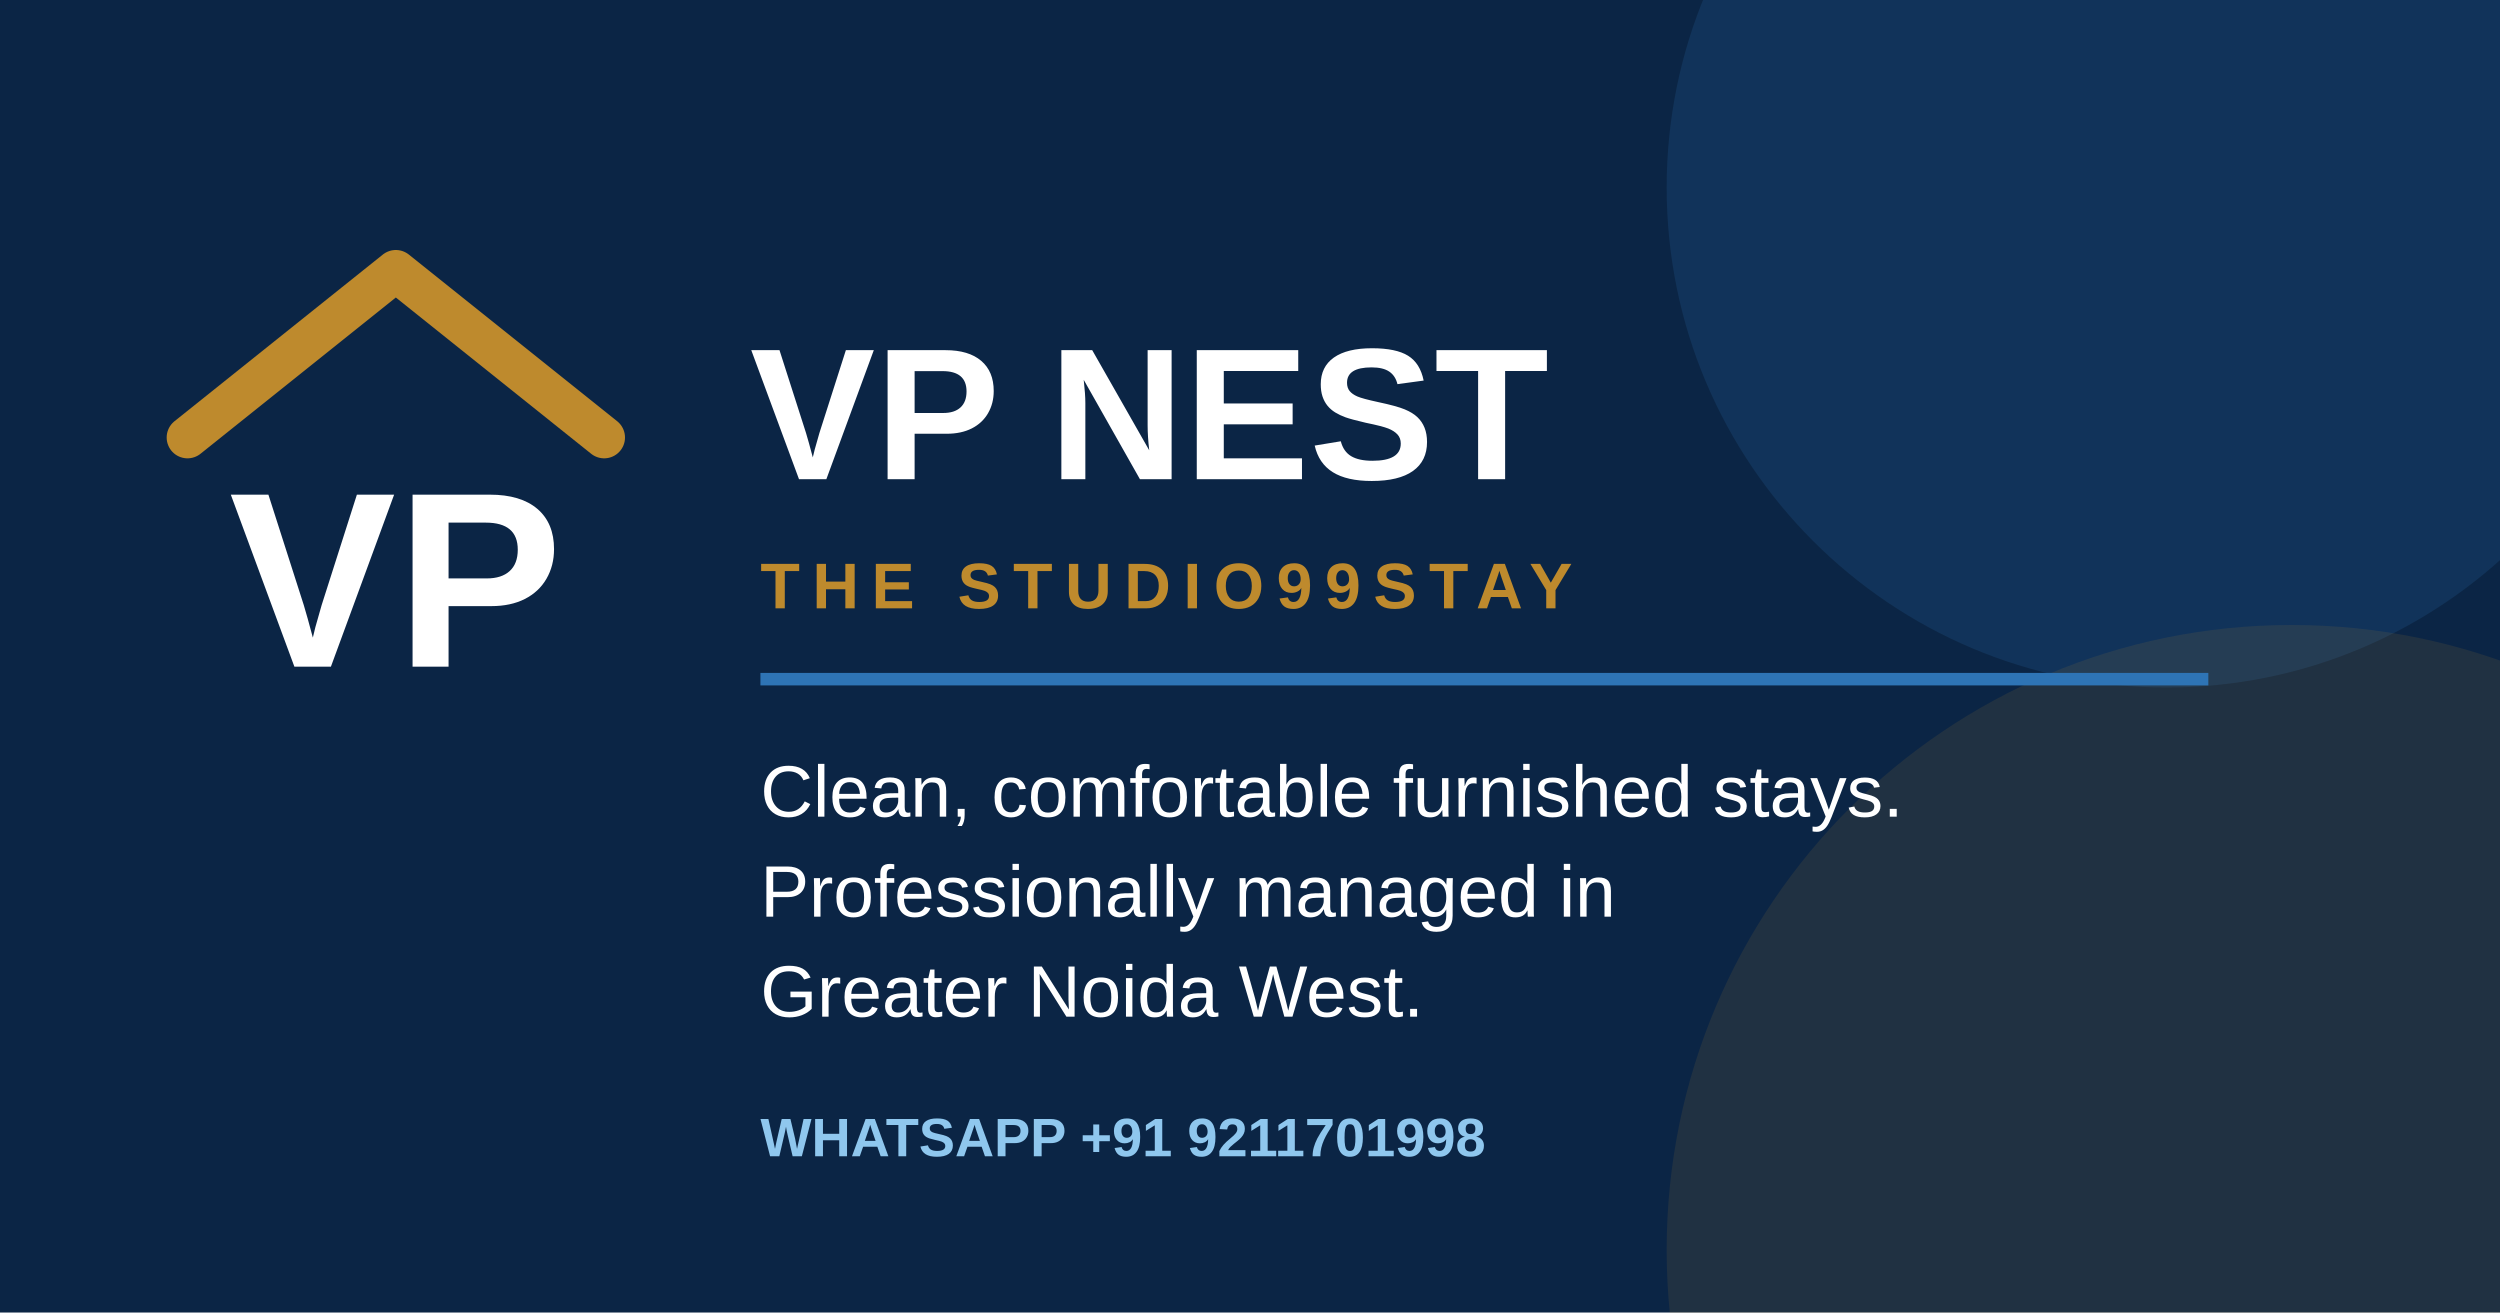
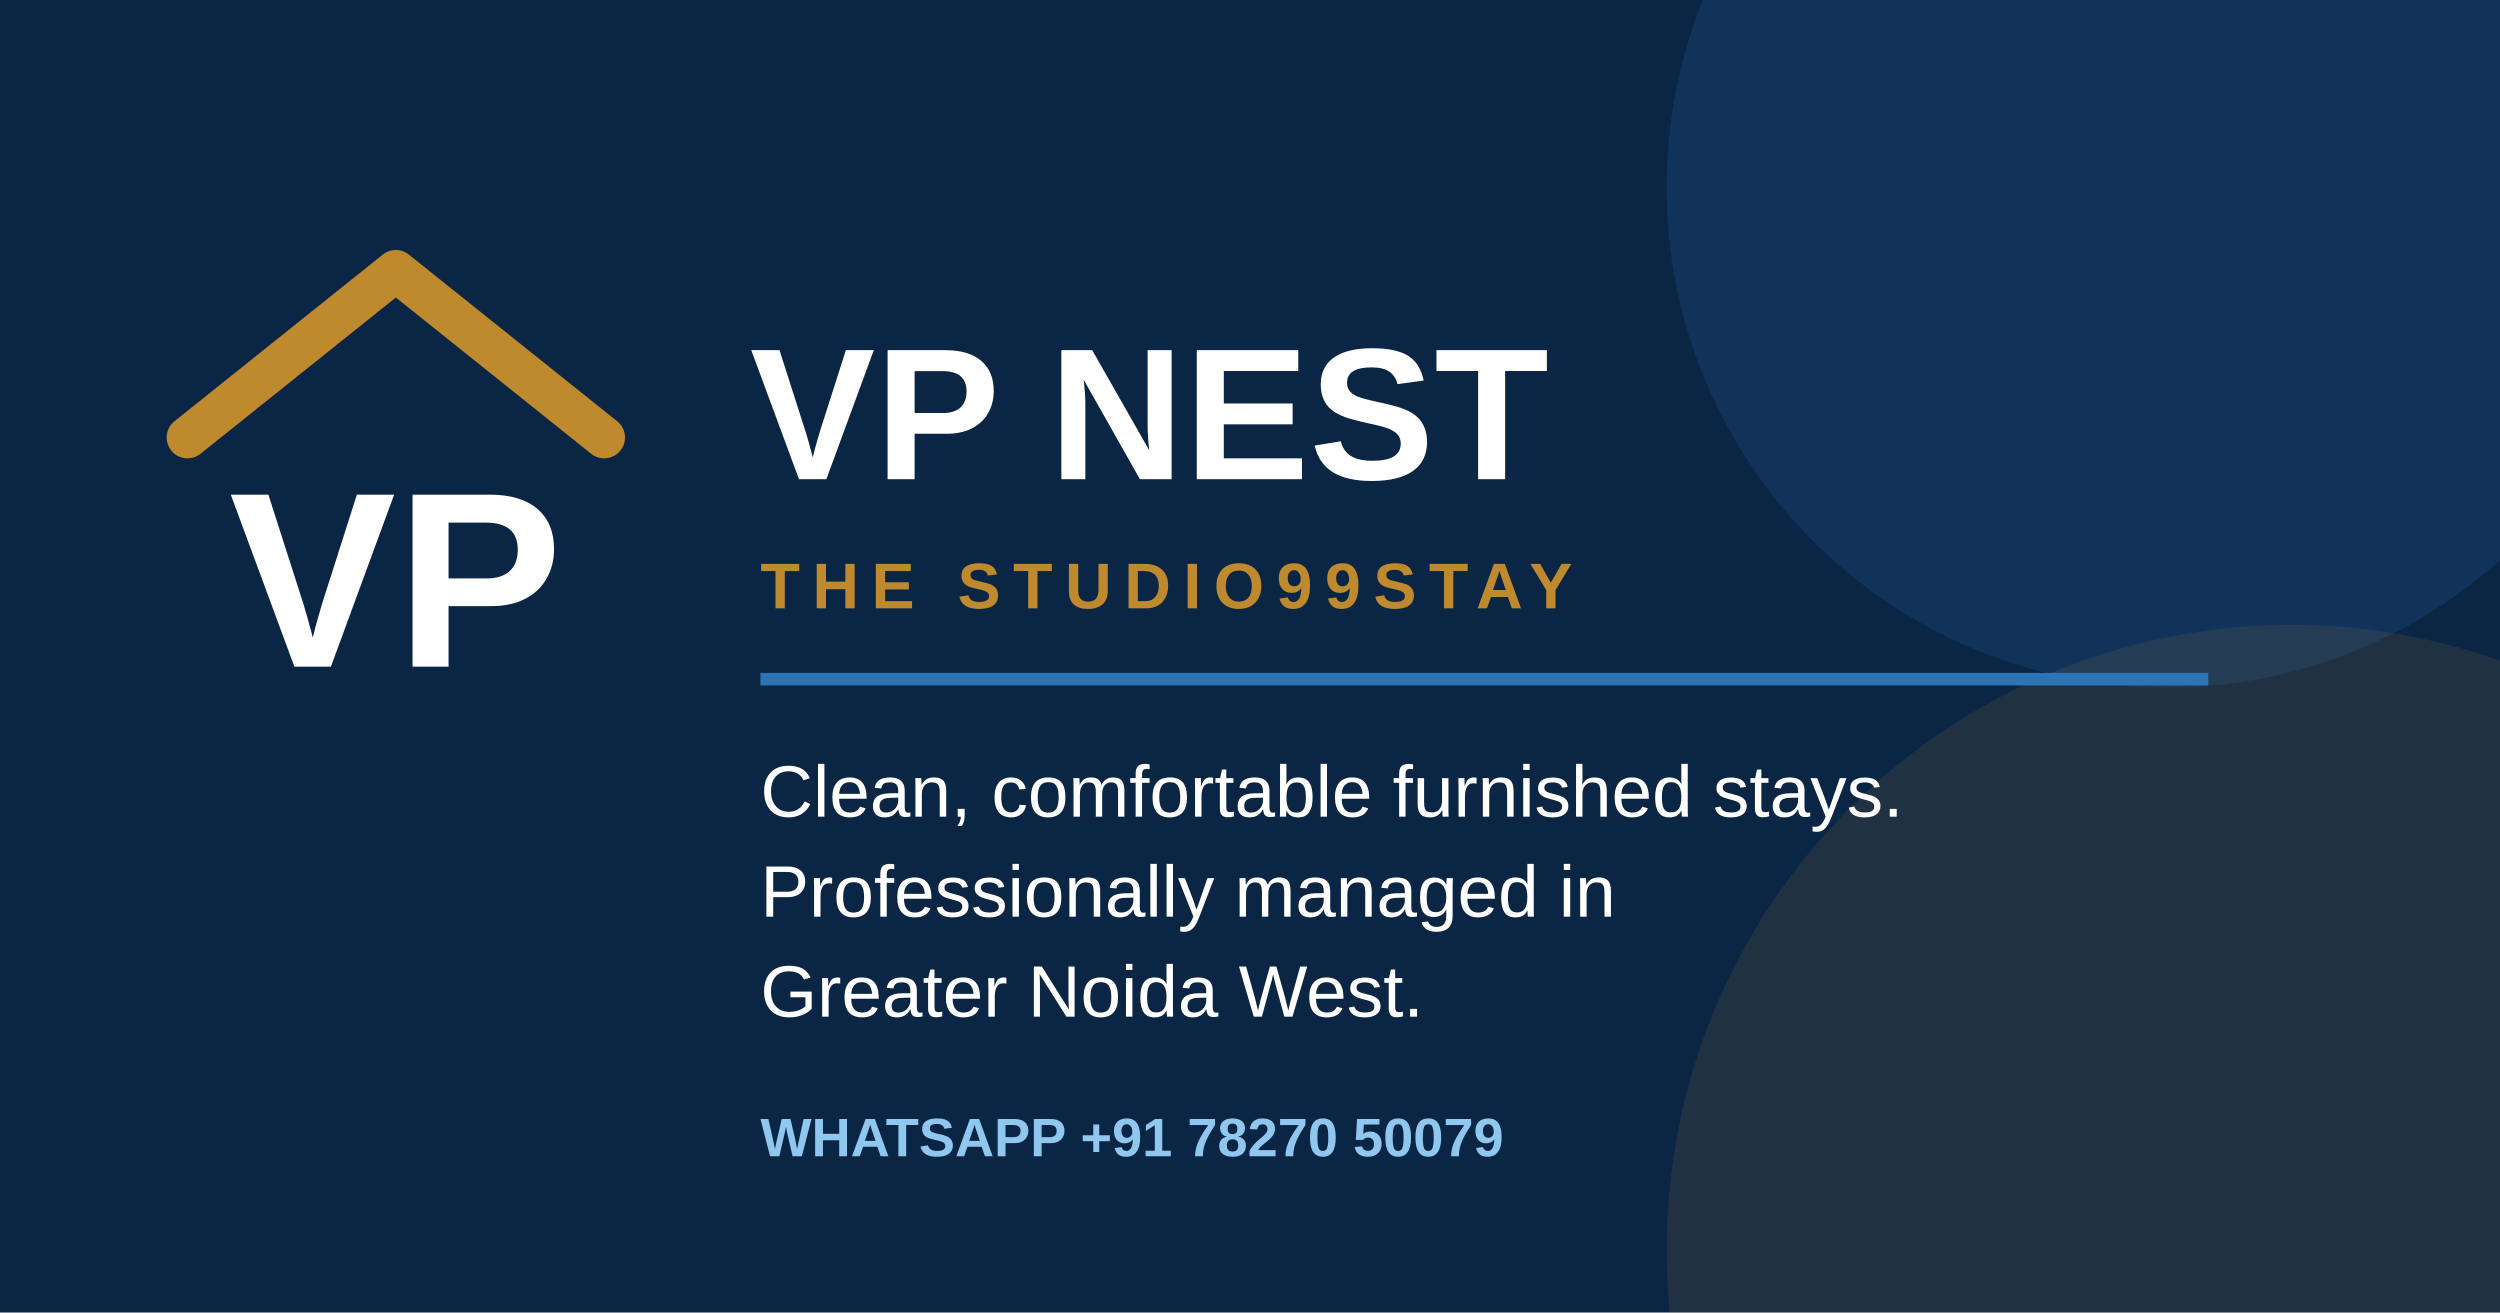
<svg xmlns="http://www.w3.org/2000/svg" width="1200" height="630" viewBox="0 0 1200 630" role="img" aria-labelledby="title desc">
  <rect width="1200" height="630" fill="#0B2545" />
  <circle cx="1040" cy="90" r="240" fill="#2E74B5" opacity=".18" />
  <circle cx="1100" cy="600" r="300" fill="#BE8A2D" opacity=".12" />
  <path d="M90 210L190 130L290 210" fill="none" stroke="#BE8A2D" stroke-width="20" stroke-linecap="round" stroke-linejoin="round" />
  <text x="190" y="320" text-anchor="middle" font-family="Arial,sans-serif" font-size="120" font-weight="700" fill="#FFFFFF">VP</text>
  <text x="360" y="230" font-family="Arial,sans-serif" font-size="90" font-weight="700" fill="#FFFFFF">VP NEST</text>
  <text x="365" y="292" font-family="Arial,sans-serif" font-size="31" font-weight="700" letter-spacing="6" fill="#BE8A2D">THE STUDIO99STAY</text>
  <line x1="365" y1="326" x2="1060" y2="326" stroke="#2E74B5" stroke-width="6" />
  <text x="365" y="392" font-family="Arial,sans-serif" font-size="35" fill="#FFFFFF">Clean, comfortable furnished stays.</text>
  <text x="365" y="440" font-family="Arial,sans-serif" font-size="35" fill="#FFFFFF">Professionally managed in</text>
  <text x="365" y="488" font-family="Arial,sans-serif" font-size="35" fill="#FFFFFF">Greater Noida West.</text>
-   <text x="365" y="555" font-family="Arial,sans-serif" font-size="26" font-weight="700" fill="#8FC7EE">WHATSAPP +91 9211701998</text>
+   <text x="365" y="555" font-family="Arial,sans-serif" font-size="26" font-weight="700" fill="#8FC7EE">WHATSAPP +91 78270 50079</text>
</svg>
